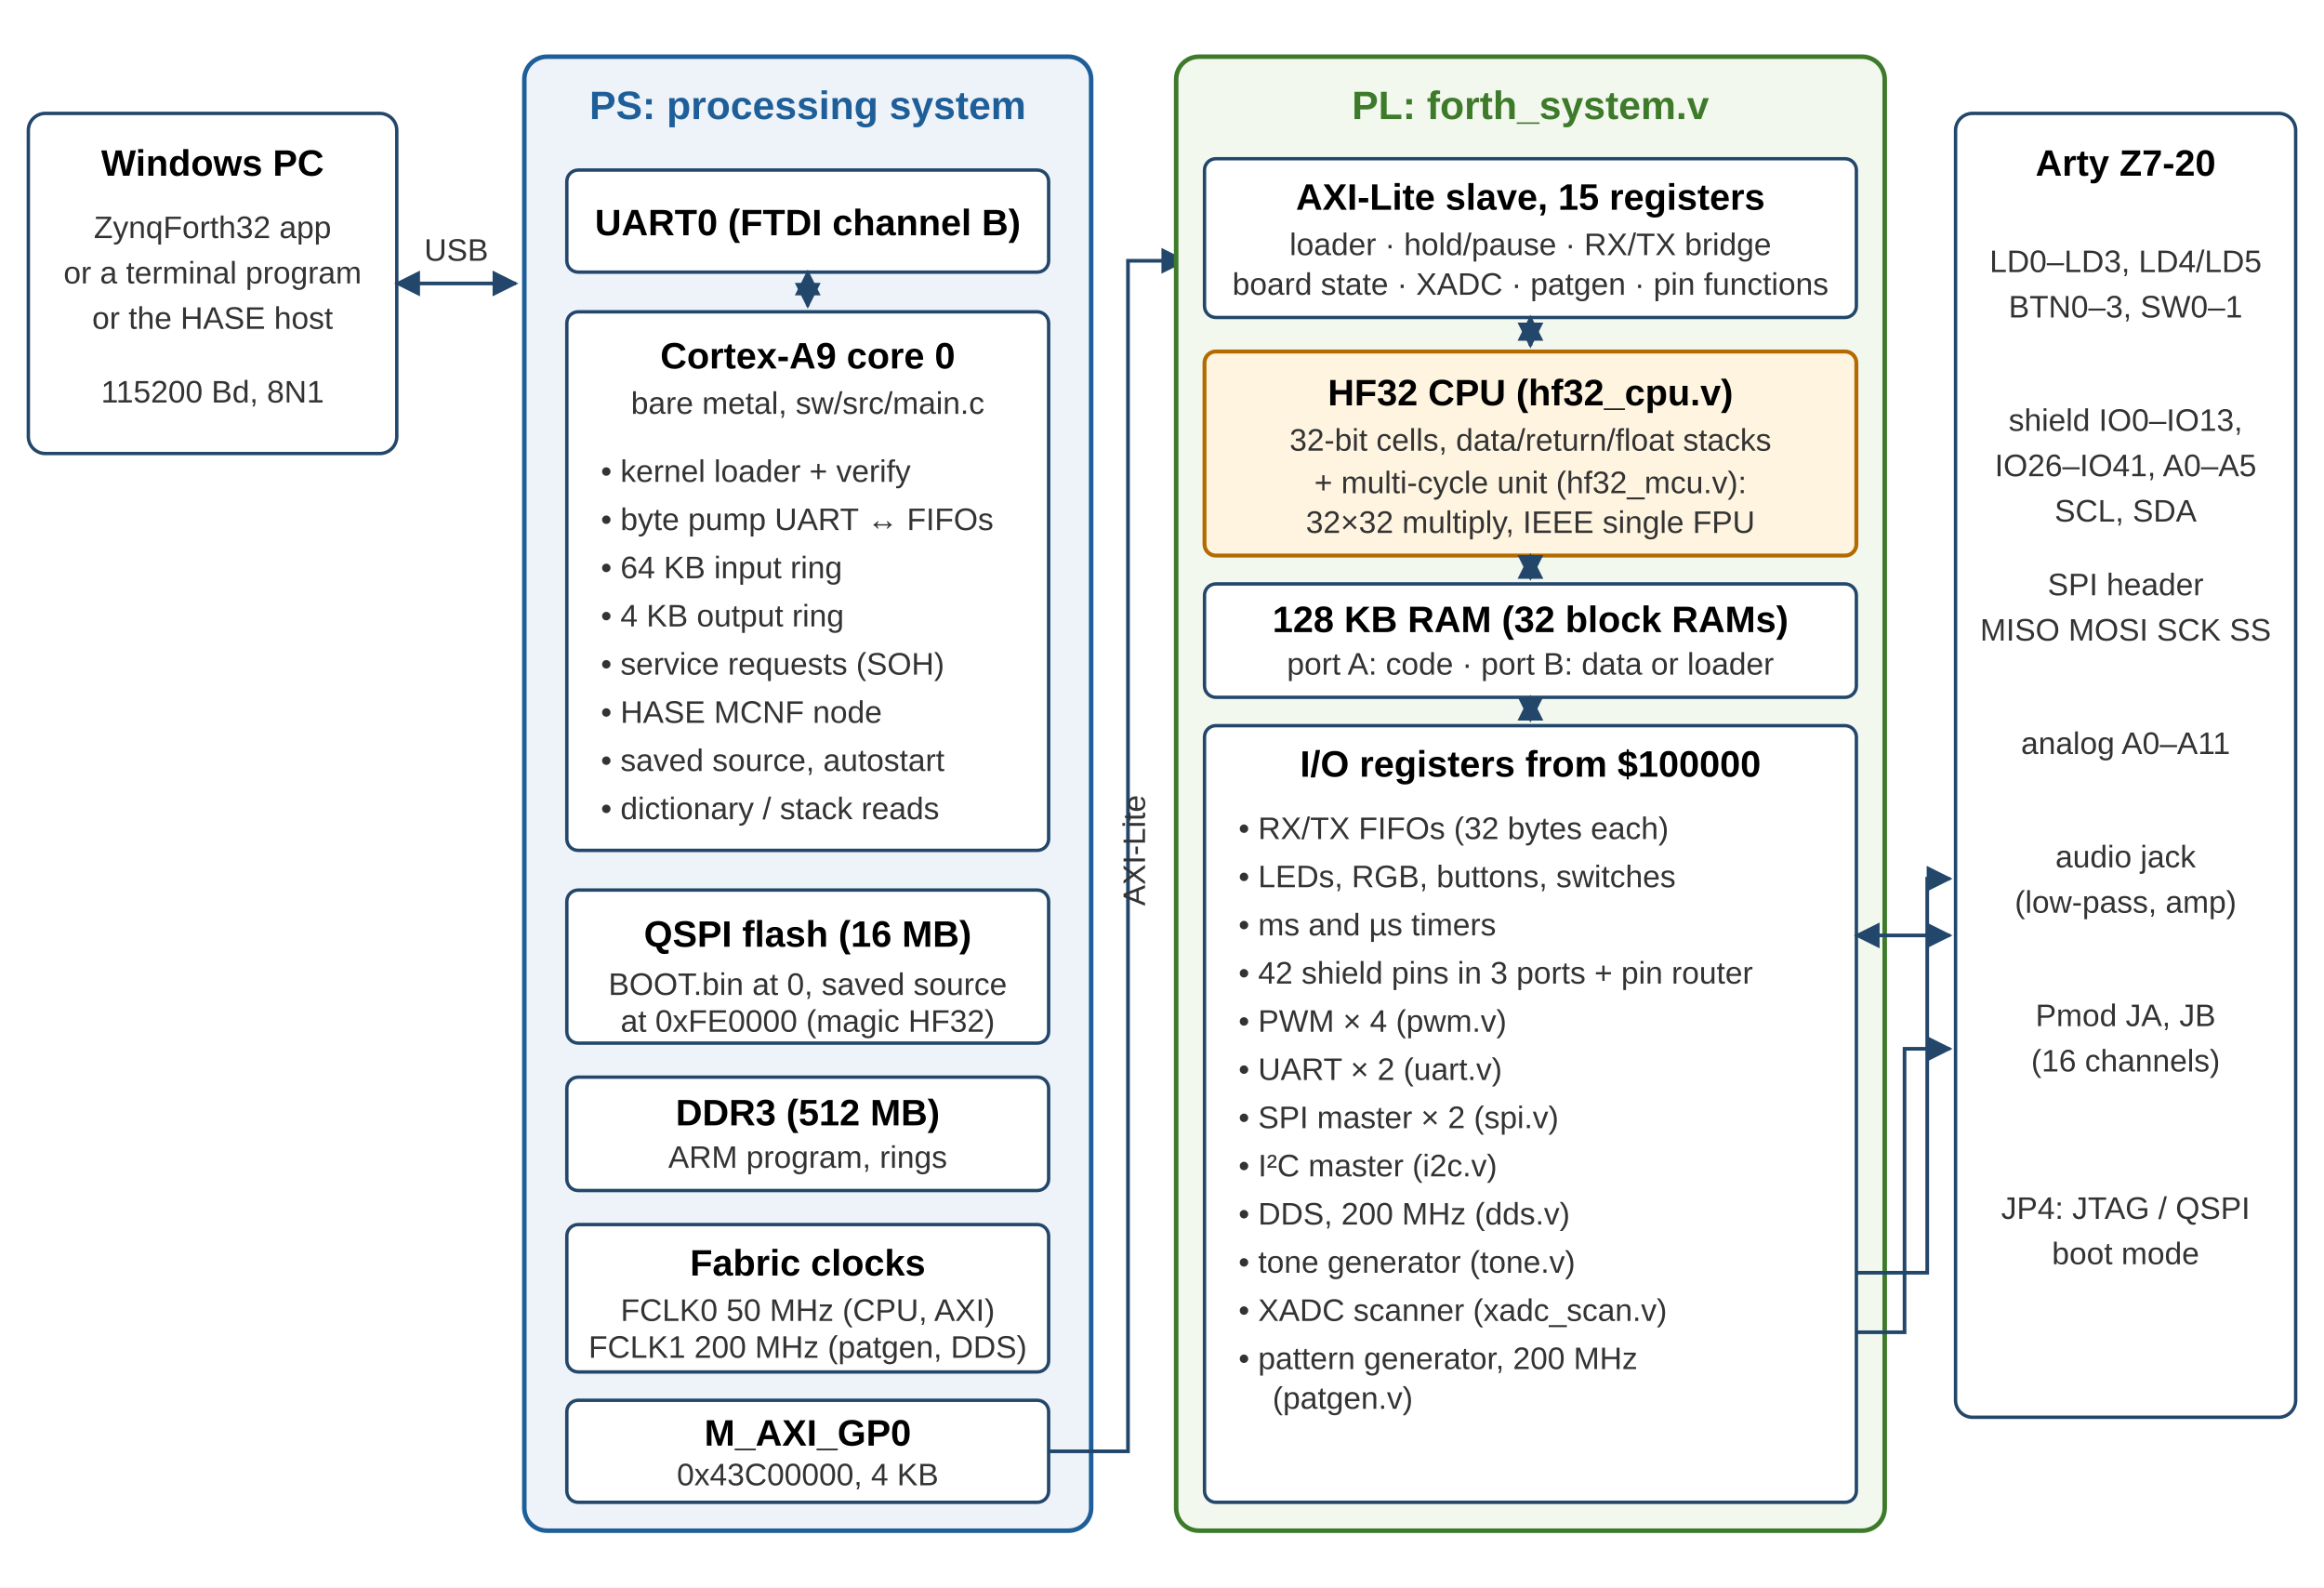
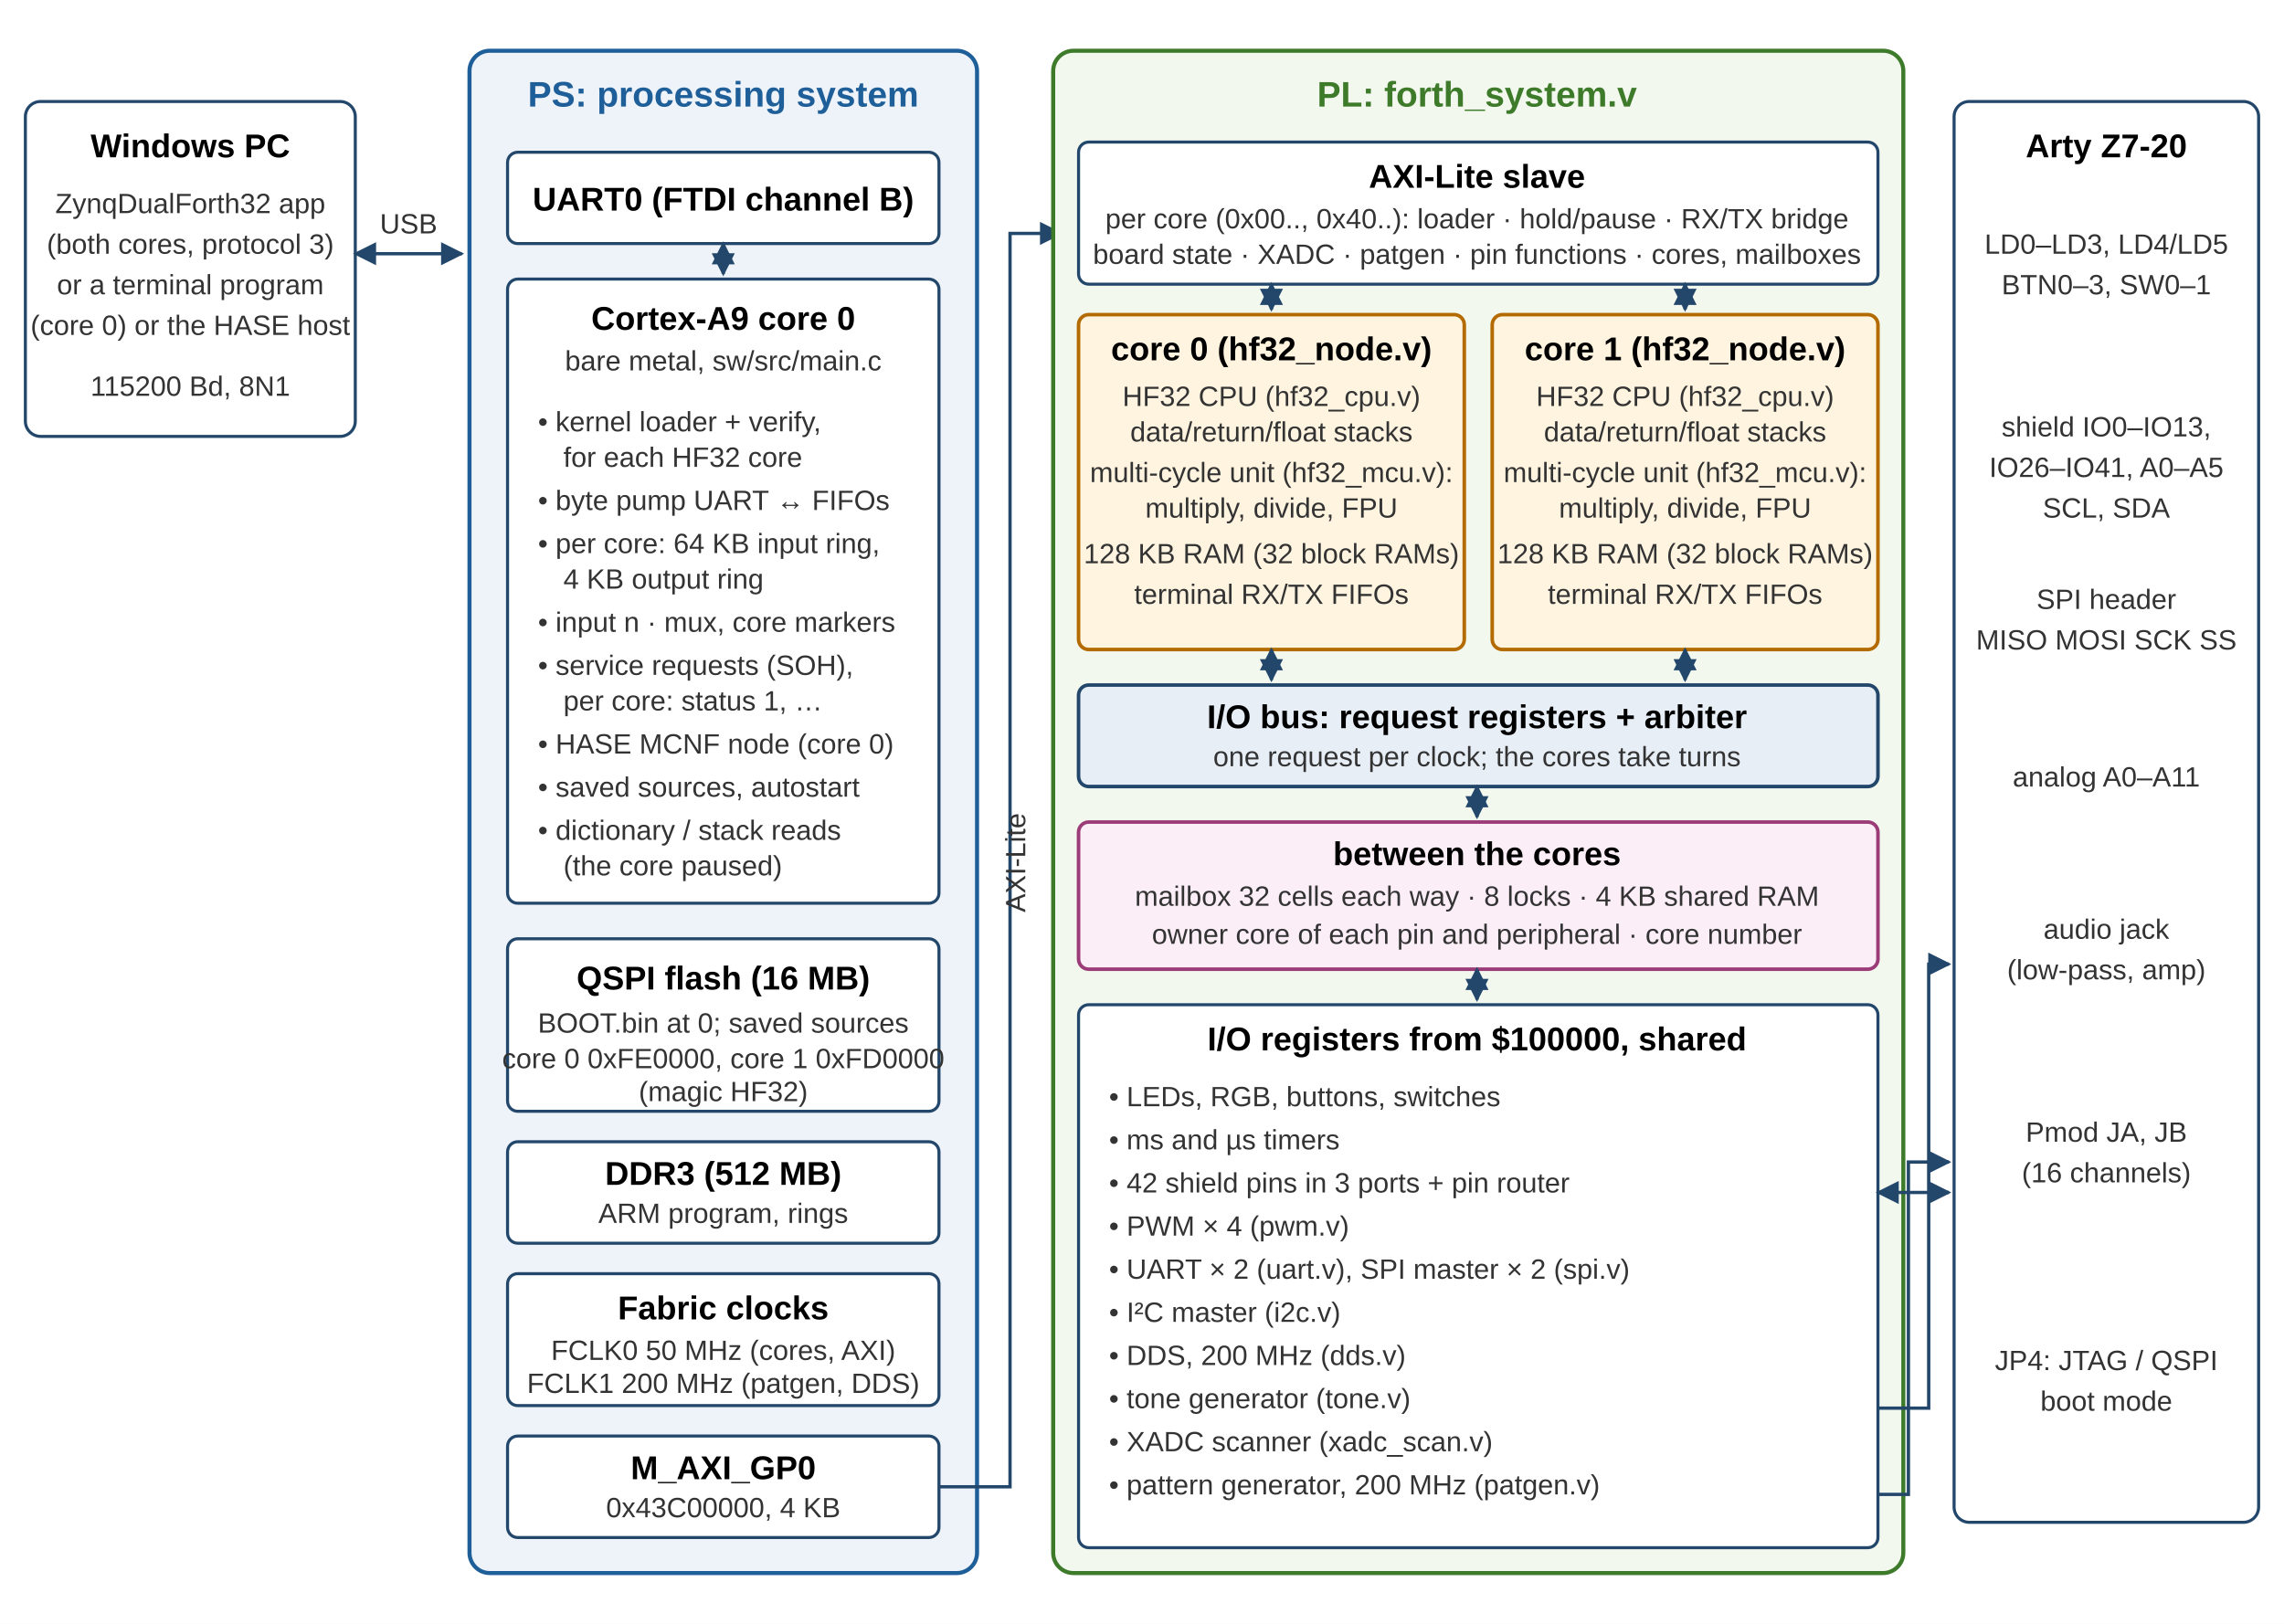
- <svg xmlns="http://www.w3.org/2000/svg" viewBox="0 0 820 560" font-family="Segoe UI, Arial, sans-serif" font-size="12">
+ <svg xmlns="http://www.w3.org/2000/svg" viewBox="0 0 900 640" font-family="Segoe UI, Arial, sans-serif" font-size="12">
  <defs>
    <marker id="a" viewBox="0 0 10 10" refX="9" refY="5" markerWidth="7" markerHeight="7" orient="auto-start-reverse">
      <path d="M0,0 L10,5 L0,10 z" fill="#23476b" />
    </marker>
    <style>
      .box{fill:#fff;stroke:#23476b;stroke-width:1.2}
      .ps{fill:#eef3f9;stroke:#1f5f99;stroke-width:1.6}
      .pl{fill:#f3f8ef;stroke:#3d7a2a;stroke-width:1.6}
      .cpu{fill:#fff4e0;stroke:#b36b00;stroke-width:1.4}
+       .bus{fill:#e8eef6;stroke:#23476b;stroke-width:1.4}
+       .both{fill:#fbeef6;stroke:#9b3b78;stroke-width:1.4}
      .t{font-weight:600;font-size:13px}
      .s{font-size:11px;fill:#333}
      .h{font-weight:700;font-size:14px}
      .ln{stroke:#23476b;stroke-width:1.3;fill:none}
-       .mono{font-family:Consolas,monospace;font-size:11px}
    </style>
  </defs>
-   <rect width="820" height="560" fill="#fff" />
-   <rect class="box" x="10" y="40" width="130" height="120" rx="6" />
+   <rect width="900" height="640" fill="#fff" />
+   <rect class="box" x="10" y="40" width="130" height="132" rx="6" />
  <text class="t" x="75" y="62" text-anchor="middle">Windows PC</text>
-   <text class="s" x="75" y="84" text-anchor="middle">ZynqForth32 app</text>
-   <text class="s" x="75" y="100" text-anchor="middle">or a terminal program</text>
-   <text class="s" x="75" y="116" text-anchor="middle">or the HASE host</text>
-   <text class="s" x="75" y="142" text-anchor="middle">115200 Bd, 8N1</text>
+   <text class="s" x="75" y="84" text-anchor="middle">ZynqDualForth32 app</text>
+   <text class="s" x="75" y="100" text-anchor="middle">(both cores, protocol 3)</text>
+   <text class="s" x="75" y="116" text-anchor="middle">or a terminal program</text>
+   <text class="s" x="75" y="132" text-anchor="middle">(core 0) or the HASE host</text>
+   <text class="s" x="75" y="156" text-anchor="middle">115200 Bd, 8N1</text>
  <path class="ln" d="M140,100 L182,100" marker-end="url(#a)" marker-start="url(#a)" />
  <text class="s" x="161" y="92" text-anchor="middle">USB</text>
-   <rect class="ps" x="185" y="20" width="200" height="520" rx="8" />
+   <rect class="ps" x="185" y="20" width="200" height="600" rx="8" />
  <text class="h" x="285" y="42" text-anchor="middle" fill="#1f5f99">PS: processing system</text>
  <rect class="box" x="200" y="60" width="170" height="36" rx="4" />
  <text class="t" x="285" y="83" text-anchor="middle">UART0 (FTDI channel B)</text>
-   <rect class="box" x="200" y="110" width="170" height="190" rx="4" />
+   <rect class="box" x="200" y="110" width="170" height="246" rx="4" />
  <text class="t" x="285" y="130" text-anchor="middle">Cortex-A9 core 0</text>
  <text class="s" x="285" y="146" text-anchor="middle">bare metal, sw/src/main.c</text>
-   <text class="s" x="212" y="170">• kernel loader + verify</text>
-   <text class="s" x="212" y="187">• byte pump UART ↔ FIFOs</text>
-   <text class="s" x="212" y="204">• 64 KB input ring</text>
-   <text class="s" x="212" y="221">• 4 KB output ring</text>
-   <text class="s" x="212" y="238">• service requests (SOH)</text>
-   <text class="s" x="212" y="255">• HASE MCNF node</text>
-   <text class="s" x="212" y="272">• saved source, autostart</text>
-   <text class="s" x="212" y="289">• dictionary / stack reads</text>
+   <text class="s" x="212" y="170">• kernel loader + verify,</text>
+   <text class="s" x="222" y="184">for each HF32 core</text>
+   <text class="s" x="212" y="201">• byte pump UART ↔ FIFOs</text>
+   <text class="s" x="212" y="218">• per core: 64 KB input ring,</text>
+   <text class="s" x="222" y="232">4 KB output ring</text>
+   <text class="s" x="212" y="249">• input n · mux, core markers</text>
+   <text class="s" x="212" y="266">• service requests (SOH),</text>
+   <text class="s" x="222" y="280">per core: status 1, …</text>
+   <text class="s" x="212" y="297">• HASE MCNF node (core 0)</text>
+   <text class="s" x="212" y="314">• saved sources, autostart</text>
+   <text class="s" x="212" y="331">• dictionary / stack reads</text>
+   <text class="s" x="222" y="345">(the core paused)</text>
  <path class="ln" d="M285,96 L285,108" marker-end="url(#a)" marker-start="url(#a)" />
-   <rect class="box" x="200" y="314" width="170" height="54" rx="4" />
-   <text class="t" x="285" y="334" text-anchor="middle">QSPI flash (16 MB)</text>
-   <text class="s" x="285" y="351" text-anchor="middle">BOOT.bin at 0, saved source</text>
-   <text class="s" x="285" y="364" text-anchor="middle">at 0xFE0000 (magic HF32)</text>
-   <rect class="box" x="200" y="380" width="170" height="40" rx="4" />
-   <text class="t" x="285" y="397" text-anchor="middle">DDR3 (512 MB)</text>
-   <text class="s" x="285" y="412" text-anchor="middle">ARM program, rings</text>
-   <rect class="box" x="200" y="432" width="170" height="52" rx="4" />
-   <text class="t" x="285" y="450" text-anchor="middle">Fabric clocks</text>
-   <text class="s" x="285" y="466" text-anchor="middle">FCLK0 50 MHz (CPU, AXI)</text>
-   <text class="s" x="285" y="479" text-anchor="middle">FCLK1 200 MHz (patgen, DDS)</text>
-   <rect class="box" x="200" y="494" width="170" height="36" rx="4" />
-   <text class="t" x="285" y="510" text-anchor="middle">M_AXI_GP0</text>
-   <text class="s" x="285" y="524" text-anchor="middle">0x43C00000, 4 KB</text>
-   <path class="ln" d="M370,512 L398,512 L398,92 L418,92" marker-end="url(#a)" />
-   <text class="s" x="404" y="300" transform="rotate(-90 404 300)" text-anchor="middle">AXI-Lite</text>
-   <rect class="pl" x="415" y="20" width="250" height="520" rx="8" />
-   <text class="h" x="540" y="42" text-anchor="middle" fill="#3d7a2a">PL: forth_system.v</text>
-   <rect class="box" x="425" y="56" width="230" height="56" rx="4" />
-   <text class="t" x="540" y="74" text-anchor="middle">AXI-Lite slave, 15 registers</text>
-   <text class="s" x="540" y="90" text-anchor="middle">loader · hold/pause · RX/TX bridge</text>
-   <text class="s" x="540" y="104" text-anchor="middle">board state · XADC · patgen · pin functions</text>
-   <rect class="cpu" x="425" y="124" width="230" height="72" rx="4" />
-   <text class="t" x="540" y="143" text-anchor="middle">HF32 CPU (hf32_cpu.v)</text>
-   <text class="s" x="540" y="159" text-anchor="middle">32-bit cells, data/return/float stacks</text>
-   <text class="s" x="540" y="174" text-anchor="middle">+ multi-cycle unit (hf32_mcu.v):</text>
-   <text class="s" x="540" y="188" text-anchor="middle">32×32 multiply, IEEE single FPU</text>
-   <rect class="box" x="425" y="206" width="230" height="40" rx="4" />
-   <text class="t" x="540" y="223" text-anchor="middle">128 KB RAM (32 block RAMs)</text>
-   <text class="s" x="540" y="238" text-anchor="middle">port A: code · port B: data or loader</text>
-   <rect class="box" x="425" y="256" width="230" height="274" rx="4" />
-   <text class="t" x="540" y="274" text-anchor="middle">I/O registers from $100000</text>
-   <text class="s" x="437" y="296">• RX/TX FIFOs (32 bytes each)</text>
-   <text class="s" x="437" y="313">• LEDs, RGB, buttons, switches</text>
-   <text class="s" x="437" y="330">• ms and µs timers</text>
-   <text class="s" x="437" y="347">• 42 shield pins in 3 ports + pin router</text>
-   <text class="s" x="437" y="364">• PWM × 4 (pwm.v)</text>
-   <text class="s" x="437" y="381">• UART × 2 (uart.v)</text>
-   <text class="s" x="437" y="398">• SPI master × 2 (spi.v)</text>
-   <text class="s" x="437" y="415">• I²C master (i2c.v)</text>
-   <text class="s" x="437" y="432">• DDS, 200 MHz (dds.v)</text>
-   <text class="s" x="437" y="449">• tone generator (tone.v)</text>
-   <text class="s" x="437" y="466">• XADC scanner (xadc_scan.v)</text>
-   <text class="s" x="437" y="483">• pattern generator, 200 MHz</text>
-   <text class="s" x="449" y="497">(patgen.v)</text>
-   <path class="ln" d="M540,112 L540,122" marker-end="url(#a)" marker-start="url(#a)" />
-   <path class="ln" d="M540,196 L540,204" marker-end="url(#a)" marker-start="url(#a)" />
-   <path class="ln" d="M540,246 L540,254" marker-end="url(#a)" marker-start="url(#a)" />
-   <rect class="box" x="690" y="40" width="120" height="460" rx="6" />
-   <text class="t" x="750" y="62" text-anchor="middle">Arty Z7-20</text>
-   <text class="s" x="750" y="96" text-anchor="middle">LD0–LD3, LD4/LD5</text>
-   <text class="s" x="750" y="112" text-anchor="middle">BTN0–3, SW0–1</text>
-   <text class="s" x="750" y="152" text-anchor="middle">shield IO0–IO13,</text>
-   <text class="s" x="750" y="168" text-anchor="middle">IO26–IO41, A0–A5</text>
-   <text class="s" x="750" y="184" text-anchor="middle">SCL, SDA</text>
-   <text class="s" x="750" y="210" text-anchor="middle">SPI header</text>
-   <text class="s" x="750" y="226" text-anchor="middle">MISO MOSI SCK SS</text>
-   <text class="s" x="750" y="266" text-anchor="middle">analog A0–A11</text>
-   <text class="s" x="750" y="306" text-anchor="middle">audio jack</text>
-   <text class="s" x="750" y="322" text-anchor="middle">(low-pass, amp)</text>
-   <text class="s" x="750" y="362" text-anchor="middle">Pmod JA, JB</text>
-   <text class="s" x="750" y="378" text-anchor="middle">(16 channels)</text>
-   <text class="s" x="750" y="430" text-anchor="middle">JP4: JTAG / QSPI</text>
-   <text class="s" x="750" y="446" text-anchor="middle">boot mode</text>
-   <path class="ln" d="M655,330 L688,330" marker-end="url(#a)" marker-start="url(#a)" />
-   <path class="ln" d="M655,470 L672,470 L672,370 L688,370" marker-end="url(#a)" />
-   <path class="ln" d="M655,449 L680,449 L680,310 L688,310" marker-end="url(#a)" />
+   <rect class="box" x="200" y="370" width="170" height="68" rx="4" />
+   <text class="t" x="285" y="390" text-anchor="middle">QSPI flash (16 MB)</text>
+   <text class="s" x="285" y="407" text-anchor="middle">BOOT.bin at 0; saved sources</text>
+   <text class="s" x="285" y="421" text-anchor="middle">core 0 0xFE0000, core 1 0xFD0000</text>
+   <text class="s" x="285" y="434" text-anchor="middle">(magic HF32)</text>
+   <rect class="box" x="200" y="450" width="170" height="40" rx="4" />
+   <text class="t" x="285" y="467" text-anchor="middle">DDR3 (512 MB)</text>
+   <text class="s" x="285" y="482" text-anchor="middle">ARM program, rings</text>
+   <rect class="box" x="200" y="502" width="170" height="52" rx="4" />
+   <text class="t" x="285" y="520" text-anchor="middle">Fabric clocks</text>
+   <text class="s" x="285" y="536" text-anchor="middle">FCLK0 50 MHz (cores, AXI)</text>
+   <text class="s" x="285" y="549" text-anchor="middle">FCLK1 200 MHz (patgen, DDS)</text>
+   <rect class="box" x="200" y="566" width="170" height="40" rx="4" />
+   <text class="t" x="285" y="583" text-anchor="middle">M_AXI_GP0</text>
+   <text class="s" x="285" y="598" text-anchor="middle">0x43C00000, 4 KB</text>
+   <path class="ln" d="M370,586 L398,586 L398,92 L418,92" marker-end="url(#a)" />
+   <text class="s" x="404" y="340" transform="rotate(-90 404 340)" text-anchor="middle">AXI-Lite</text>
+   <rect class="pl" x="415" y="20" width="335" height="600" rx="8" />
+   <text class="h" x="582" y="42" text-anchor="middle" fill="#3d7a2a">PL: forth_system.v</text>
+   <rect class="box" x="425" y="56" width="315" height="56" rx="4" />
+   <text class="t" x="582" y="74" text-anchor="middle">AXI-Lite slave</text>
+   <text class="s" x="582" y="90" text-anchor="middle">per core (0x00.., 0x40..): loader · hold/pause · RX/TX bridge</text>
+   <text class="s" x="582" y="104" text-anchor="middle">board state · XADC · patgen · pin functions · cores, mailboxes</text>
+   <rect class="cpu" x="425" y="124" width="152" height="132" rx="4" />
+   <text class="t" x="501" y="142" text-anchor="middle">core 0 (hf32_node.v)</text>
+   <text class="s" x="501" y="160" text-anchor="middle">HF32 CPU (hf32_cpu.v)</text>
+   <text class="s" x="501" y="174" text-anchor="middle">data/return/float stacks</text>
+   <text class="s" x="501" y="190" text-anchor="middle">multi-cycle unit (hf32_mcu.v):</text>
+   <text class="s" x="501" y="204" text-anchor="middle">multiply, divide, FPU</text>
+   <text class="s" x="501" y="222" text-anchor="middle">128 KB RAM (32 block RAMs)</text>
+   <text class="s" x="501" y="238" text-anchor="middle">terminal RX/TX FIFOs</text>
+   <rect class="cpu" x="588" y="124" width="152" height="132" rx="4" />
+   <text class="t" x="664" y="142" text-anchor="middle">core 1 (hf32_node.v)</text>
+   <text class="s" x="664" y="160" text-anchor="middle">HF32 CPU (hf32_cpu.v)</text>
+   <text class="s" x="664" y="174" text-anchor="middle">data/return/float stacks</text>
+   <text class="s" x="664" y="190" text-anchor="middle">multi-cycle unit (hf32_mcu.v):</text>
+   <text class="s" x="664" y="204" text-anchor="middle">multiply, divide, FPU</text>
+   <text class="s" x="664" y="222" text-anchor="middle">128 KB RAM (32 block RAMs)</text>
+   <text class="s" x="664" y="238" text-anchor="middle">terminal RX/TX FIFOs</text>
+   <path class="ln" d="M501,112 L501,122" marker-end="url(#a)" marker-start="url(#a)" />
+   <path class="ln" d="M664,112 L664,122" marker-end="url(#a)" marker-start="url(#a)" />
+   <rect class="bus" x="425" y="270" width="315" height="40" rx="4" />
+   <text class="t" x="582" y="287" text-anchor="middle">I/O bus: request registers + arbiter</text>
+   <text class="s" x="582" y="302" text-anchor="middle">one request per clock; the cores take turns</text>
+   <path class="ln" d="M501,256 L501,268" marker-end="url(#a)" marker-start="url(#a)" />
+   <path class="ln" d="M664,256 L664,268" marker-end="url(#a)" marker-start="url(#a)" />
+   <rect class="both" x="425" y="324" width="315" height="58" rx="4" />
+   <text class="t" x="582" y="341" text-anchor="middle">between the cores</text>
+   <text class="s" x="582" y="357" text-anchor="middle">mailbox 32 cells each way · 8 locks · 4 KB shared RAM</text>
+   <text class="s" x="582" y="372" text-anchor="middle">owner core of each pin and peripheral · core number</text>
+   <path class="ln" d="M582,310 L582,322" marker-end="url(#a)" marker-start="url(#a)" />
+   <rect class="box" x="425" y="396" width="315" height="214" rx="4" />
+   <text class="t" x="582" y="414" text-anchor="middle">I/O registers from $100000, shared</text>
+   <text class="s" x="437" y="436">• LEDs, RGB, buttons, switches</text>
+   <text class="s" x="437" y="453">• ms and µs timers</text>
+   <text class="s" x="437" y="470">• 42 shield pins in 3 ports + pin router</text>
+   <text class="s" x="437" y="487">• PWM × 4 (pwm.v)</text>
+   <text class="s" x="437" y="504">• UART × 2 (uart.v), SPI master × 2 (spi.v)</text>
+   <text class="s" x="437" y="521">• I²C master (i2c.v)</text>
+   <text class="s" x="437" y="538">• DDS, 200 MHz (dds.v)</text>
+   <text class="s" x="437" y="555">• tone generator (tone.v)</text>
+   <text class="s" x="437" y="572">• XADC scanner (xadc_scan.v)</text>
+   <text class="s" x="437" y="589">• pattern generator, 200 MHz (patgen.v)</text>
+   <path class="ln" d="M582,382 L582,394" marker-end="url(#a)" marker-start="url(#a)" />
+   <rect class="box" x="770" y="40" width="120" height="560" rx="6" />
+   <text class="t" x="830" y="62" text-anchor="middle">Arty Z7-20</text>
+   <text class="s" x="830" y="100" text-anchor="middle">LD0–LD3, LD4/LD5</text>
+   <text class="s" x="830" y="116" text-anchor="middle">BTN0–3, SW0–1</text>
+   <text class="s" x="830" y="172" text-anchor="middle">shield IO0–IO13,</text>
+   <text class="s" x="830" y="188" text-anchor="middle">IO26–IO41, A0–A5</text>
+   <text class="s" x="830" y="204" text-anchor="middle">SCL, SDA</text>
+   <text class="s" x="830" y="240" text-anchor="middle">SPI header</text>
+   <text class="s" x="830" y="256" text-anchor="middle">MISO MOSI SCK SS</text>
+   <text class="s" x="830" y="310" text-anchor="middle">analog A0–A11</text>
+   <text class="s" x="830" y="370" text-anchor="middle">audio jack</text>
+   <text class="s" x="830" y="386" text-anchor="middle">(low-pass, amp)</text>
+   <text class="s" x="830" y="450" text-anchor="middle">Pmod JA, JB</text>
+   <text class="s" x="830" y="466" text-anchor="middle">(16 channels)</text>
+   <text class="s" x="830" y="540" text-anchor="middle">JP4: JTAG / QSPI</text>
+   <text class="s" x="830" y="556" text-anchor="middle">boot mode</text>
+   <path class="ln" d="M740,470 L768,470" marker-end="url(#a)" marker-start="url(#a)" />
+   <path class="ln" d="M740,589 L752,589 L752,458 L768,458" marker-end="url(#a)" />
+   <path class="ln" d="M740,555 L760,555 L760,380 L768,380" marker-end="url(#a)" />
</svg>
